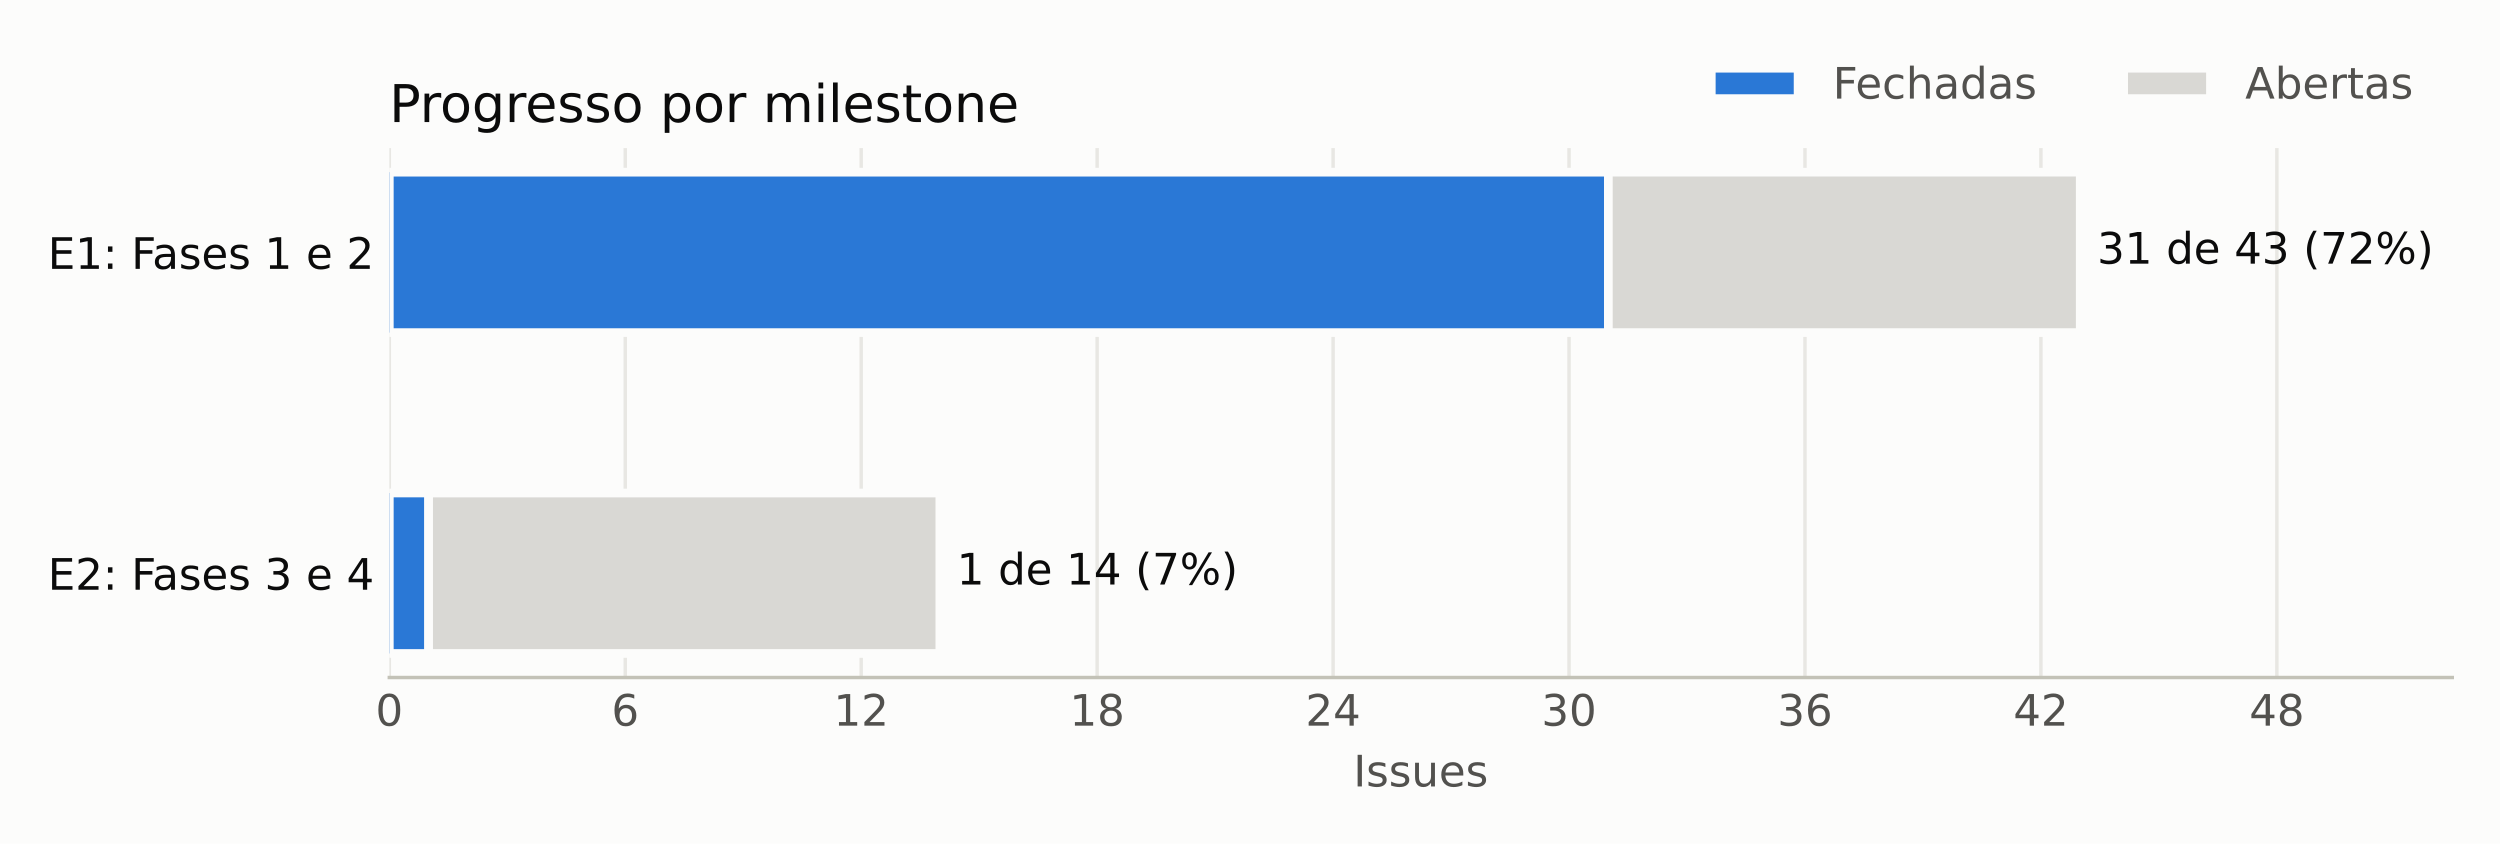
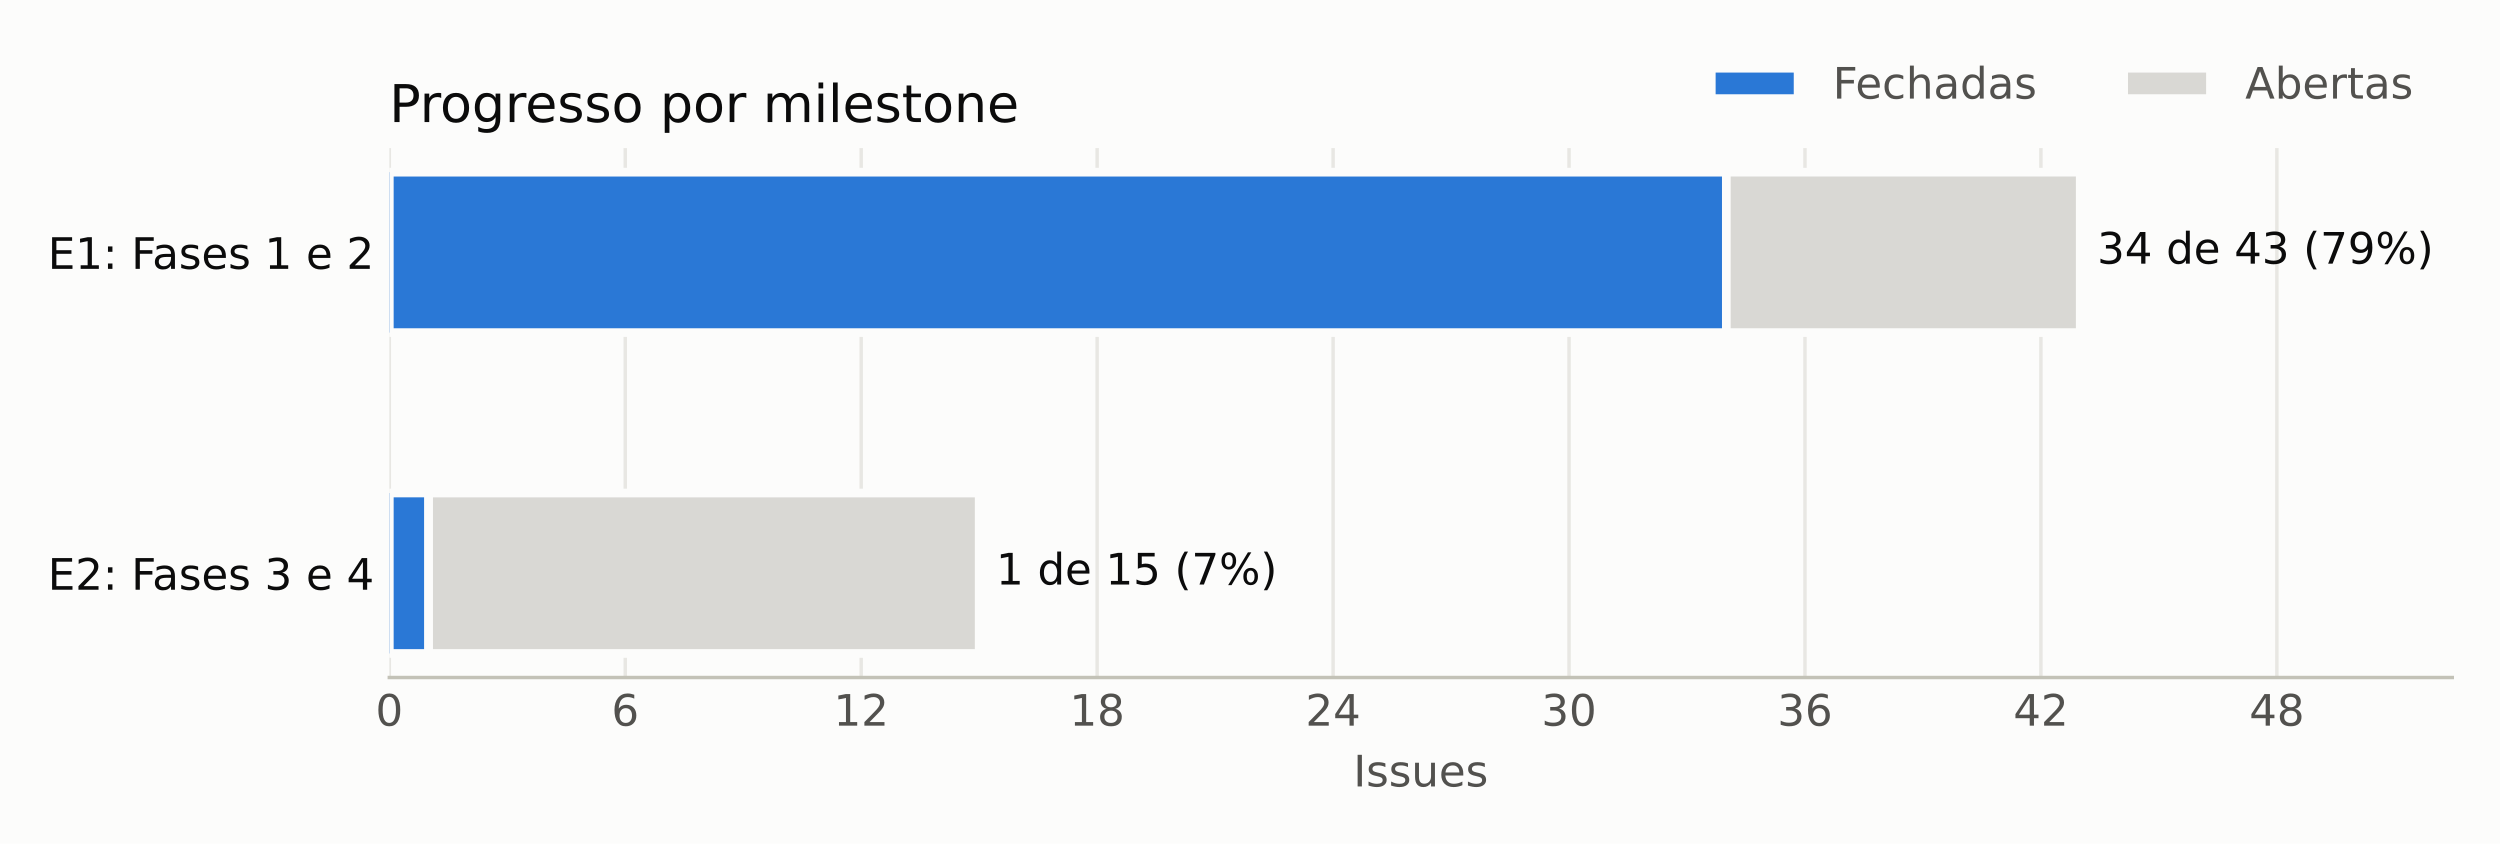
<svg xmlns="http://www.w3.org/2000/svg" xmlns:xlink="http://www.w3.org/1999/xlink" width="576pt" height="194.4pt" viewBox="0 0 576 194.4" version="1.1">
  <defs>
    <style type="text/css">*{stroke-linejoin: round; stroke-linecap: butt}</style>
  </defs>
  <g id="figure_1">
    <g id="patch_1">
      <path d="M 0 194.4  L 576 194.4  L 576 0  L 0 0  z " style="fill: #fcfcfb" />
    </g>
    <g id="axes_1">
      <g id="patch_2">
        <path d="M 89.698 156.1  L 564.999 156.1  L 564.999 34.122  L 89.698 34.122  z " style="fill: #fcfcfb" />
      </g>
      <g id="matplotlib.axis_1">
        <g id="xtick_1">
          <g id="line2d_1">
-             <path d="M 89.698 156.1  L 89.698 34.122  " clip-path="url(#p7857c67b3a)" style="fill: none; stroke: #e8e7e3; stroke-width: 0.8; stroke-linecap: square" />
+             <path d="M 89.698 156.1  L 89.698 34.122  " clip-path="url(#p827edf6797)" style="fill: none; stroke: #e8e7e3; stroke-width: 0.8; stroke-linecap: square" />
          </g>
          <g id="line2d_2" />
          <g id="text_1">
            <g style="fill: #52514e" transform="translate(86.51625 167.1977) scale(0.1 -0.1)">
              <defs>
                <path id="DejaVuSans-13" d="M 2034 4250  Q 1547 4250 1301 3770  Q 1056 3291 1056 2328  Q 1056 1369 1301 889  Q 1547 409 2034 409  Q 2525 409 2770 889  Q 3016 1369 3016 2328  Q 3016 3291 2770 3770  Q 2525 4250 2034 4250  z M 2034 4750  Q 2819 4750 3233 4129  Q 3647 3509 3647 2328  Q 3647 1150 3233 529  Q 2819 -91 2034 -91  Q 1250 -91 836 529  Q 422 1150 422 2328  Q 422 3509 836 4129  Q 1250 4750 2034 4750  z " transform="scale(0.015625)" />
              </defs>
              <use xlink:href="#DejaVuSans-13" />
            </g>
          </g>
        </g>
        <g id="xtick_2">
          <g id="line2d_3">
-             <path d="M 144.059 156.1  L 144.059 34.122  " clip-path="url(#p7857c67b3a)" style="fill: none; stroke: #e8e7e3; stroke-width: 0.8; stroke-linecap: square" />
+             <path d="M 144.059 156.1  L 144.059 34.122  " clip-path="url(#p827edf6797)" style="fill: none; stroke: #e8e7e3; stroke-width: 0.8; stroke-linecap: square" />
          </g>
          <g id="line2d_4" />
          <g id="text_2">
            <g style="fill: #52514e" transform="translate(140.8779 167.1977) scale(0.1 -0.1)">
              <defs>
                <path id="DejaVuSans-19" d="M 2113 2584  Q 1688 2584 1439 2293  Q 1191 2003 1191 1497  Q 1191 994 1439 701  Q 1688 409 2113 409  Q 2538 409 2786 701  Q 3034 994 3034 1497  Q 3034 2003 2786 2293  Q 2538 2584 2113 2584  z M 3366 4563  L 3366 3988  Q 3128 4100 2886 4159  Q 2644 4219 2406 4219  Q 1781 4219 1451 3797  Q 1122 3375 1075 2522  Q 1259 2794 1537 2939  Q 1816 3084 2150 3084  Q 2853 3084 3261 2657  Q 3669 2231 3669 1497  Q 3669 778 3244 343  Q 2819 -91 2113 -91  Q 1303 -91 875 529  Q 447 1150 447 2328  Q 447 3434 972 4092  Q 1497 4750 2381 4750  Q 2619 4750 2861 4703  Q 3103 4656 3366 4563  z " transform="scale(0.015625)" />
              </defs>
              <use xlink:href="#DejaVuSans-19" />
            </g>
          </g>
        </g>
        <g id="xtick_3">
          <g id="line2d_5">
-             <path d="M 198.421 156.1  L 198.421 34.122  " clip-path="url(#p7857c67b3a)" style="fill: none; stroke: #e8e7e3; stroke-width: 0.8; stroke-linecap: square" />
+             <path d="M 198.421 156.1  L 198.421 34.122  " clip-path="url(#p827edf6797)" style="fill: none; stroke: #e8e7e3; stroke-width: 0.8; stroke-linecap: square" />
          </g>
          <g id="line2d_6" />
          <g id="text_3">
            <g style="fill: #52514e" transform="translate(192.0583 167.1977) scale(0.1 -0.1)">
              <defs>
                <path id="DejaVuSans-14" d="M 794 531  L 1825 531  L 1825 4091  L 703 3866  L 703 4441  L 1819 4666  L 2450 4666  L 2450 531  L 3481 531  L 3481 0  L 794 0  L 794 531  z " transform="scale(0.015625)" />
                <path id="DejaVuSans-15" d="M 1228 531  L 3431 531  L 3431 0  L 469 0  L 469 531  Q 828 903 1448 1529  Q 2069 2156 2228 2338  Q 2531 2678 2651 2914  Q 2772 3150 2772 3378  Q 2772 3750 2511 3984  Q 2250 4219 1831 4219  Q 1534 4219 1204 4116  Q 875 4013 500 3803  L 500 4441  Q 881 4594 1212 4672  Q 1544 4750 1819 4750  Q 2544 4750 2975 4387  Q 3406 4025 3406 3419  Q 3406 3131 3298 2873  Q 3191 2616 2906 2266  Q 2828 2175 2409 1742  Q 1991 1309 1228 531  z " transform="scale(0.015625)" />
              </defs>
              <use xlink:href="#DejaVuSans-14" />
              <use xlink:href="#DejaVuSans-15" transform="translate(63.625 0)" />
            </g>
          </g>
        </g>
        <g id="xtick_4">
          <g id="line2d_7">
-             <path d="M 252.782 156.1  L 252.782 34.122  " clip-path="url(#p7857c67b3a)" style="fill: none; stroke: #e8e7e3; stroke-width: 0.8; stroke-linecap: square" />
+             <path d="M 252.782 156.1  L 252.782 34.122  " clip-path="url(#p827edf6797)" style="fill: none; stroke: #e8e7e3; stroke-width: 0.8; stroke-linecap: square" />
          </g>
          <g id="line2d_8" />
          <g id="text_4">
            <g style="fill: #52514e" transform="translate(246.4199 167.1977) scale(0.1 -0.1)">
              <defs>
                <path id="DejaVuSans-1b" d="M 2034 2216  Q 1584 2216 1326 1975  Q 1069 1734 1069 1313  Q 1069 891 1326 650  Q 1584 409 2034 409  Q 2484 409 2743 651  Q 3003 894 3003 1313  Q 3003 1734 2745 1975  Q 2488 2216 2034 2216  z M 1403 2484  Q 997 2584 770 2862  Q 544 3141 544 3541  Q 544 4100 942 4425  Q 1341 4750 2034 4750  Q 2731 4750 3128 4425  Q 3525 4100 3525 3541  Q 3525 3141 3298 2862  Q 3072 2584 2669 2484  Q 3125 2378 3379 2068  Q 3634 1759 3634 1313  Q 3634 634 3220 271  Q 2806 -91 2034 -91  Q 1263 -91 848 271  Q 434 634 434 1313  Q 434 1759 690 2068  Q 947 2378 1403 2484  z M 1172 3481  Q 1172 3119 1398 2916  Q 1625 2713 2034 2713  Q 2441 2713 2670 2916  Q 2900 3119 2900 3481  Q 2900 3844 2670 4047  Q 2441 4250 2034 4250  Q 1625 4250 1398 4047  Q 1172 3844 1172 3481  z " transform="scale(0.015625)" />
              </defs>
              <use xlink:href="#DejaVuSans-14" />
              <use xlink:href="#DejaVuSans-1b" transform="translate(63.625 0)" />
            </g>
          </g>
        </g>
        <g id="xtick_5">
          <g id="line2d_9">
-             <path d="M 307.144 156.1  L 307.144 34.122  " clip-path="url(#p7857c67b3a)" style="fill: none; stroke: #e8e7e3; stroke-width: 0.8; stroke-linecap: square" />
+             <path d="M 307.144 156.1  L 307.144 34.122  " clip-path="url(#p827edf6797)" style="fill: none; stroke: #e8e7e3; stroke-width: 0.8; stroke-linecap: square" />
          </g>
          <g id="line2d_10" />
          <g id="text_5">
            <g style="fill: #52514e" transform="translate(300.7815 167.1977) scale(0.1 -0.1)">
              <defs>
                <path id="DejaVuSans-17" d="M 2419 4116  L 825 1625  L 2419 1625  L 2419 4116  z M 2253 4666  L 3047 4666  L 3047 1625  L 3713 1625  L 3713 1100  L 3047 1100  L 3047 0  L 2419 0  L 2419 1100  L 313 1100  L 313 1709  L 2253 4666  z " transform="scale(0.015625)" />
              </defs>
              <use xlink:href="#DejaVuSans-15" />
              <use xlink:href="#DejaVuSans-17" transform="translate(63.625 0)" />
            </g>
          </g>
        </g>
        <g id="xtick_6">
          <g id="line2d_11">
-             <path d="M 361.506 156.1  L 361.506 34.122  " clip-path="url(#p7857c67b3a)" style="fill: none; stroke: #e8e7e3; stroke-width: 0.8; stroke-linecap: square" />
+             <path d="M 361.506 156.1  L 361.506 34.122  " clip-path="url(#p827edf6797)" style="fill: none; stroke: #e8e7e3; stroke-width: 0.8; stroke-linecap: square" />
          </g>
          <g id="line2d_12" />
          <g id="text_6">
            <g style="fill: #52514e" transform="translate(355.1431 167.1977) scale(0.1 -0.1)">
              <defs>
                <path id="DejaVuSans-16" d="M 2597 2516  Q 3050 2419 3304 2112  Q 3559 1806 3559 1356  Q 3559 666 3084 287  Q 2609 -91 1734 -91  Q 1441 -91 1130 -33  Q 819 25 488 141  L 488 750  Q 750 597 1062 519  Q 1375 441 1716 441  Q 2309 441 2620 675  Q 2931 909 2931 1356  Q 2931 1769 2642 2001  Q 2353 2234 1838 2234  L 1294 2234  L 1294 2753  L 1863 2753  Q 2328 2753 2575 2939  Q 2822 3125 2822 3475  Q 2822 3834 2567 4026  Q 2313 4219 1838 4219  Q 1578 4219 1281 4162  Q 984 4106 628 3988  L 628 4550  Q 988 4650 1302 4700  Q 1616 4750 1894 4750  Q 2613 4750 3031 4423  Q 3450 4097 3450 3541  Q 3450 3153 3228 2886  Q 3006 2619 2597 2516  z " transform="scale(0.015625)" />
              </defs>
              <use xlink:href="#DejaVuSans-16" />
              <use xlink:href="#DejaVuSans-13" transform="translate(63.625 0)" />
            </g>
          </g>
        </g>
        <g id="xtick_7">
          <g id="line2d_13">
-             <path d="M 415.867 156.1  L 415.867 34.122  " clip-path="url(#p7857c67b3a)" style="fill: none; stroke: #e8e7e3; stroke-width: 0.8; stroke-linecap: square" />
+             <path d="M 415.867 156.1  L 415.867 34.122  " clip-path="url(#p827edf6797)" style="fill: none; stroke: #e8e7e3; stroke-width: 0.8; stroke-linecap: square" />
          </g>
          <g id="line2d_14" />
          <g id="text_7">
            <g style="fill: #52514e" transform="translate(409.5048 167.1977) scale(0.1 -0.1)">
              <use xlink:href="#DejaVuSans-16" />
              <use xlink:href="#DejaVuSans-19" transform="translate(63.625 0)" />
            </g>
          </g>
        </g>
        <g id="xtick_8">
          <g id="line2d_15">
-             <path d="M 470.229 156.1  L 470.229 34.122  " clip-path="url(#p7857c67b3a)" style="fill: none; stroke: #e8e7e3; stroke-width: 0.8; stroke-linecap: square" />
+             <path d="M 470.229 156.1  L 470.229 34.122  " clip-path="url(#p827edf6797)" style="fill: none; stroke: #e8e7e3; stroke-width: 0.8; stroke-linecap: square" />
          </g>
          <g id="line2d_16" />
          <g id="text_8">
            <g style="fill: #52514e" transform="translate(463.8664 167.1977) scale(0.1 -0.1)">
              <use xlink:href="#DejaVuSans-17" />
              <use xlink:href="#DejaVuSans-15" transform="translate(63.625 0)" />
            </g>
          </g>
        </g>
        <g id="xtick_9">
          <g id="line2d_17">
-             <path d="M 524.591 156.1  L 524.591 34.122  " clip-path="url(#p7857c67b3a)" style="fill: none; stroke: #e8e7e3; stroke-width: 0.8; stroke-linecap: square" />
+             <path d="M 524.591 156.1  L 524.591 34.122  " clip-path="url(#p827edf6797)" style="fill: none; stroke: #e8e7e3; stroke-width: 0.8; stroke-linecap: square" />
          </g>
          <g id="line2d_18" />
          <g id="text_9">
            <g style="fill: #52514e" transform="translate(518.228 167.1977) scale(0.1 -0.1)">
              <use xlink:href="#DejaVuSans-17" />
              <use xlink:href="#DejaVuSans-1b" transform="translate(63.625 0)" />
            </g>
          </g>
        </g>
        <g id="text_10">
          <g style="fill: #52514e" transform="translate(311.814 181.1977) scale(0.1 -0.1)">
            <defs>
              <path id="DejaVuSans-2c" d="M 628 4666  L 1259 4666  L 1259 0  L 628 0  L 628 4666  z " transform="scale(0.015625)" />
              <path id="DejaVuSans-56" d="M 2834 3397  L 2834 2853  Q 2591 2978 2328 3040  Q 2066 3103 1784 3103  Q 1356 3103 1142 2972  Q 928 2841 928 2578  Q 928 2378 1081 2264  Q 1234 2150 1697 2047  L 1894 2003  Q 2506 1872 2764 1633  Q 3022 1394 3022 966  Q 3022 478 2636 193  Q 2250 -91 1575 -91  Q 1294 -91 989 -36  Q 684 19 347 128  L 347 722  Q 666 556 975 473  Q 1284 391 1588 391  Q 1994 391 2212 530  Q 2431 669 2431 922  Q 2431 1156 2273 1281  Q 2116 1406 1581 1522  L 1381 1569  Q 847 1681 609 1914  Q 372 2147 372 2553  Q 372 3047 722 3315  Q 1072 3584 1716 3584  Q 2034 3584 2315 3537  Q 2597 3491 2834 3397  z " transform="scale(0.015625)" />
              <path id="DejaVuSans-58" d="M 544 1381  L 544 3500  L 1119 3500  L 1119 1403  Q 1119 906 1312 657  Q 1506 409 1894 409  Q 2359 409 2629 706  Q 2900 1003 2900 1516  L 2900 3500  L 3475 3500  L 3475 0  L 2900 0  L 2900 538  Q 2691 219 2414 64  Q 2138 -91 1772 -91  Q 1169 -91 856 284  Q 544 659 544 1381  z M 1991 3584  L 1991 3584  z " transform="scale(0.015625)" />
              <path id="DejaVuSans-48" d="M 3597 1894  L 3597 1613  L 953 1613  Q 991 1019 1311 708  Q 1631 397 2203 397  Q 2534 397 2845 478  Q 3156 559 3463 722  L 3463 178  Q 3153 47 2828 -22  Q 2503 -91 2169 -91  Q 1331 -91 842 396  Q 353 884 353 1716  Q 353 2575 817 3079  Q 1281 3584 2069 3584  Q 2775 3584 3186 3129  Q 3597 2675 3597 1894  z M 3022 2063  Q 3016 2534 2758 2815  Q 2500 3097 2075 3097  Q 1594 3097 1305 2825  Q 1016 2553 972 2059  L 3022 2063  z " transform="scale(0.015625)" />
            </defs>
            <use xlink:href="#DejaVuSans-2c" />
            <use xlink:href="#DejaVuSans-56" transform="translate(29.5 0)" />
            <use xlink:href="#DejaVuSans-56" transform="translate(81.59375 0)" />
            <use xlink:href="#DejaVuSans-58" transform="translate(133.6875 0)" />
            <use xlink:href="#DejaVuSans-48" transform="translate(197.0625 0)" />
            <use xlink:href="#DejaVuSans-56" transform="translate(258.5938 0)" />
          </g>
        </g>
      </g>
      <g id="matplotlib.axis_2">
        <g id="ytick_1">
          <g id="line2d_19" />
          <g id="text_11">
            <g style="fill: #0b0b0b" transform="translate(11.0225 135.8729) scale(0.1 -0.1)">
              <defs>
                <path id="DejaVuSans-28" d="M 628 4666  L 3578 4666  L 3578 4134  L 1259 4134  L 1259 2753  L 3481 2753  L 3481 2222  L 1259 2222  L 1259 531  L 3634 531  L 3634 0  L 628 0  L 628 4666  z " transform="scale(0.015625)" />
                <path id="DejaVuSans-1d" d="M 750 794  L 1409 794  L 1409 0  L 750 0  L 750 794  z M 750 3309  L 1409 3309  L 1409 2516  L 750 2516  L 750 3309  z " transform="scale(0.015625)" />
                <path id="DejaVuSans-3" transform="scale(0.015625)" />
                <path id="DejaVuSans-29" d="M 628 4666  L 3309 4666  L 3309 4134  L 1259 4134  L 1259 2759  L 3109 2759  L 3109 2228  L 1259 2228  L 1259 0  L 628 0  L 628 4666  z " transform="scale(0.015625)" />
                <path id="DejaVuSans-44" d="M 2194 1759  Q 1497 1759 1228 1600  Q 959 1441 959 1056  Q 959 750 1161 570  Q 1363 391 1709 391  Q 2188 391 2477 730  Q 2766 1069 2766 1631  L 2766 1759  L 2194 1759  z M 3341 1997  L 3341 0  L 2766 0  L 2766 531  Q 2569 213 2275 61  Q 1981 -91 1556 -91  Q 1019 -91 701 211  Q 384 513 384 1019  Q 384 1609 779 1909  Q 1175 2209 1959 2209  L 2766 2209  L 2766 2266  Q 2766 2663 2505 2880  Q 2244 3097 1772 3097  Q 1472 3097 1187 3025  Q 903 2953 641 2809  L 641 3341  Q 956 3463 1253 3523  Q 1550 3584 1831 3584  Q 2591 3584 2966 3190  Q 3341 2797 3341 1997  z " transform="scale(0.015625)" />
              </defs>
              <use xlink:href="#DejaVuSans-28" />
              <use xlink:href="#DejaVuSans-15" transform="translate(63.1875 0)" />
              <use xlink:href="#DejaVuSans-1d" transform="translate(126.8125 0)" />
              <use xlink:href="#DejaVuSans-3" transform="translate(160.5 0)" />
              <use xlink:href="#DejaVuSans-29" transform="translate(192.2812 0)" />
              <use xlink:href="#DejaVuSans-44" transform="translate(240.625 0)" />
              <use xlink:href="#DejaVuSans-56" transform="translate(301.9062 0)" />
              <use xlink:href="#DejaVuSans-48" transform="translate(354 0)" />
              <use xlink:href="#DejaVuSans-56" transform="translate(415.5312 0)" />
              <use xlink:href="#DejaVuSans-3" transform="translate(467.625 0)" />
              <use xlink:href="#DejaVuSans-16" transform="translate(499.4062 0)" />
              <use xlink:href="#DejaVuSans-3" transform="translate(563.0312 0)" />
              <use xlink:href="#DejaVuSans-48" transform="translate(594.8125 0)" />
              <use xlink:href="#DejaVuSans-3" transform="translate(656.3438 0)" />
              <use xlink:href="#DejaVuSans-17" transform="translate(688.125 0)" />
            </g>
          </g>
        </g>
        <g id="ytick_2">
          <g id="line2d_20" />
          <g id="text_12">
            <g style="fill: #0b0b0b" transform="translate(11.0225 61.94707) scale(0.1 -0.1)">
              <use xlink:href="#DejaVuSans-28" />
              <use xlink:href="#DejaVuSans-14" transform="translate(63.1875 0)" />
              <use xlink:href="#DejaVuSans-1d" transform="translate(126.8125 0)" />
              <use xlink:href="#DejaVuSans-3" transform="translate(160.5 0)" />
              <use xlink:href="#DejaVuSans-29" transform="translate(192.2812 0)" />
              <use xlink:href="#DejaVuSans-44" transform="translate(240.625 0)" />
              <use xlink:href="#DejaVuSans-56" transform="translate(301.9062 0)" />
              <use xlink:href="#DejaVuSans-48" transform="translate(354 0)" />
              <use xlink:href="#DejaVuSans-56" transform="translate(415.5312 0)" />
              <use xlink:href="#DejaVuSans-3" transform="translate(467.625 0)" />
              <use xlink:href="#DejaVuSans-14" transform="translate(499.4062 0)" />
              <use xlink:href="#DejaVuSans-3" transform="translate(563.0312 0)" />
              <use xlink:href="#DejaVuSans-48" transform="translate(594.8125 0)" />
              <use xlink:href="#DejaVuSans-3" transform="translate(656.3438 0)" />
              <use xlink:href="#DejaVuSans-15" transform="translate(688.125 0)" />
            </g>
          </g>
        </g>
      </g>
      <g id="patch_3">
-         <path d="M 89.698 150.556  L 98.758 150.556  L 98.758 113.593  L 89.698 113.593  z " clip-path="url(#p7857c67b3a)" style="fill: #2a78d6; stroke: #fcfcfb; stroke-width: 2; stroke-linejoin: miter" />
+         <path d="M 89.698 150.556  L 98.758 150.556  L 98.758 113.593  L 89.698 113.593  z " clip-path="url(#p827edf6797)" style="fill: #2a78d6; stroke: #fcfcfb; stroke-width: 2; stroke-linejoin: miter" />
      </g>
      <g id="patch_4">
-         <path d="M 89.698 76.63  L 370.566 76.63  L 370.566 39.667  L 89.698 39.667  z " clip-path="url(#p7857c67b3a)" style="fill: #2a78d6; stroke: #fcfcfb; stroke-width: 2; stroke-linejoin: miter" />
+         <path d="M 89.698 76.63  L 397.747 76.63  L 397.747 39.667  L 89.698 39.667  z " clip-path="url(#p827edf6797)" style="fill: #2a78d6; stroke: #fcfcfb; stroke-width: 2; stroke-linejoin: miter" />
      </g>
      <g id="patch_5">
-         <path d="M 98.758 150.556  L 216.541 150.556  L 216.541 113.593  L 98.758 113.593  z " clip-path="url(#p7857c67b3a)" style="fill: #d9d8d4; stroke: #fcfcfb; stroke-width: 2; stroke-linejoin: miter" />
+         <path d="M 98.758 150.556  L 225.602 150.556  L 225.602 113.593  L 98.758 113.593  z " clip-path="url(#p827edf6797)" style="fill: #d9d8d4; stroke: #fcfcfb; stroke-width: 2; stroke-linejoin: miter" />
      </g>
      <g id="patch_6">
-         <path d="M 370.566 76.63  L 479.289 76.63  L 479.289 39.667  L 370.566 39.667  z " clip-path="url(#p7857c67b3a)" style="fill: #d9d8d4; stroke: #fcfcfb; stroke-width: 2; stroke-linejoin: miter" />
+         <path d="M 397.747 76.63  L 479.289 76.63  L 479.289 39.667  L 397.747 39.667  z " clip-path="url(#p827edf6797)" style="fill: #d9d8d4; stroke: #fcfcfb; stroke-width: 2; stroke-linejoin: miter" />
      </g>
      <g id="patch_7">
        <path d="M 89.698 156.1  L 564.999 156.1  " style="fill: none; stroke: #c3c2b7; stroke-width: 0.8; stroke-linejoin: miter; stroke-linecap: square" />
      </g>
      <g id="text_13">
-         <g style="fill: #0b0b0b" transform="translate(220.4372 134.6721) scale(0.1 -0.1)">
+         <g style="fill: #0b0b0b" transform="translate(229.4975 134.6721) scale(0.1 -0.1)">
          <defs>
            <path id="DejaVuSans-47" d="M 2906 2969  L 2906 4863  L 3481 4863  L 3481 0  L 2906 0  L 2906 525  Q 2725 213 2448 61  Q 2172 -91 1784 -91  Q 1150 -91 751 415  Q 353 922 353 1747  Q 353 2572 751 3078  Q 1150 3584 1784 3584  Q 2172 3584 2448 3432  Q 2725 3281 2906 2969  z M 947 1747  Q 947 1113 1208 752  Q 1469 391 1925 391  Q 2381 391 2643 752  Q 2906 1113 2906 1747  Q 2906 2381 2643 2742  Q 2381 3103 1925 3103  Q 1469 3103 1208 2742  Q 947 2381 947 1747  z " transform="scale(0.015625)" />
+             <path id="DejaVuSans-18" d="M 691 4666  L 3169 4666  L 3169 4134  L 1269 4134  L 1269 2991  Q 1406 3038 1543 3061  Q 1681 3084 1819 3084  Q 2600 3084 3056 2656  Q 3513 2228 3513 1497  Q 3513 744 3044 326  Q 2575 -91 1722 -91  Q 1428 -91 1123 -41  Q 819 9 494 109  L 494 744  Q 775 591 1075 516  Q 1375 441 1709 441  Q 2250 441 2565 725  Q 2881 1009 2881 1497  Q 2881 1984 2565 2268  Q 2250 2553 1709 2553  Q 1456 2553 1204 2497  Q 953 2441 691 2322  L 691 4666  z " transform="scale(0.015625)" />
            <path id="DejaVuSans-b" d="M 1984 4856  Q 1566 4138 1362 3434  Q 1159 2731 1159 2009  Q 1159 1288 1364 580  Q 1569 -128 1984 -844  L 1484 -844  Q 1016 -109 783 600  Q 550 1309 550 2009  Q 550 2706 781 3412  Q 1013 4119 1484 4856  L 1984 4856  z " transform="scale(0.015625)" />
            <path id="DejaVuSans-1a" d="M 525 4666  L 3525 4666  L 3525 4397  L 1831 0  L 1172 0  L 2766 4134  L 525 4134  L 525 4666  z " transform="scale(0.015625)" />
            <path id="DejaVuSans-8" d="M 4653 2053  Q 4381 2053 4226 1822  Q 4072 1591 4072 1178  Q 4072 772 4226 539  Q 4381 306 4653 306  Q 4919 306 5073 539  Q 5228 772 5228 1178  Q 5228 1588 5073 1820  Q 4919 2053 4653 2053  z M 4653 2450  Q 5147 2450 5437 2106  Q 5728 1763 5728 1178  Q 5728 594 5436 251  Q 5144 -91 4653 -91  Q 4153 -91 3862 251  Q 3572 594 3572 1178  Q 3572 1766 3864 2108  Q 4156 2450 4653 2450  z M 1428 4353  Q 1159 4353 1004 4120  Q 850 3888 850 3481  Q 850 3069 1003 2837  Q 1156 2606 1428 2606  Q 1700 2606 1854 2837  Q 2009 3069 2009 3481  Q 2009 3884 1853 4118  Q 1697 4353 1428 4353  z M 4250 4750  L 4750 4750  L 1831 -91  L 1331 -91  L 4250 4750  z M 1428 4750  Q 1922 4750 2215 4408  Q 2509 4066 2509 3481  Q 2509 2891 2217 2550  Q 1925 2209 1428 2209  Q 931 2209 642 2551  Q 353 2894 353 3481  Q 353 4063 643 4406  Q 934 4750 1428 4750  z " transform="scale(0.015625)" />
            <path id="DejaVuSans-c" d="M 513 4856  L 1013 4856  Q 1481 4119 1714 3412  Q 1947 2706 1947 2009  Q 1947 1309 1714 600  Q 1481 -109 1013 -844  L 513 -844  Q 928 -128 1133 580  Q 1338 1288 1338 2009  Q 1338 2731 1133 3434  Q 928 4138 513 4856  z " transform="scale(0.015625)" />
          </defs>
          <use xlink:href="#DejaVuSans-14" />
          <use xlink:href="#DejaVuSans-3" transform="translate(63.625 0)" />
          <use xlink:href="#DejaVuSans-47" transform="translate(95.40625 0)" />
          <use xlink:href="#DejaVuSans-48" transform="translate(158.8906 0)" />
          <use xlink:href="#DejaVuSans-3" transform="translate(220.4219 0)" />
          <use xlink:href="#DejaVuSans-14" transform="translate(252.2031 0)" />
-           <use xlink:href="#DejaVuSans-17" transform="translate(315.8281 0)" />
+           <use xlink:href="#DejaVuSans-18" transform="translate(315.8281 0)" />
          <use xlink:href="#DejaVuSans-3" transform="translate(379.4531 0)" />
          <use xlink:href="#DejaVuSans-b" transform="translate(411.2344 0)" />
          <use xlink:href="#DejaVuSans-1a" transform="translate(450.25 0)" />
          <use xlink:href="#DejaVuSans-8" transform="translate(513.875 0)" />
          <use xlink:href="#DejaVuSans-c" transform="translate(608.8906 0)" />
        </g>
      </g>
      <g id="text_14">
        <g style="fill: #0b0b0b" transform="translate(483.1851 60.74629) scale(0.1 -0.1)">
+           <defs>
+             <path id="DejaVuSans-1c" d="M 703 97  L 703 672  Q 941 559 1184 500  Q 1428 441 1663 441  Q 2288 441 2617 861  Q 2947 1281 2994 2138  Q 2813 1869 2534 1725  Q 2256 1581 1919 1581  Q 1219 1581 811 2004  Q 403 2428 403 3163  Q 403 3881 828 4315  Q 1253 4750 1959 4750  Q 2769 4750 3195 4129  Q 3622 3509 3622 2328  Q 3622 1225 3098 567  Q 2575 -91 1691 -91  Q 1453 -91 1209 -44  Q 966 3 703 97  z M 1959 2075  Q 2384 2075 2632 2365  Q 2881 2656 2881 3163  Q 2881 3666 2632 3958  Q 2384 4250 1959 4250  Q 1534 4250 1286 3958  Q 1038 3666 1038 3163  Q 1038 2656 1286 2365  Q 1534 2075 1959 2075  z " transform="scale(0.015625)" />
+           </defs>
          <use xlink:href="#DejaVuSans-16" />
-           <use xlink:href="#DejaVuSans-14" transform="translate(63.625 0)" />
+           <use xlink:href="#DejaVuSans-17" transform="translate(63.625 0)" />
          <use xlink:href="#DejaVuSans-3" transform="translate(127.25 0)" />
          <use xlink:href="#DejaVuSans-47" transform="translate(159.0312 0)" />
          <use xlink:href="#DejaVuSans-48" transform="translate(222.5156 0)" />
          <use xlink:href="#DejaVuSans-3" transform="translate(284.0469 0)" />
          <use xlink:href="#DejaVuSans-17" transform="translate(315.8281 0)" />
          <use xlink:href="#DejaVuSans-16" transform="translate(379.4531 0)" />
          <use xlink:href="#DejaVuSans-3" transform="translate(443.0781 0)" />
          <use xlink:href="#DejaVuSans-b" transform="translate(474.8594 0)" />
          <use xlink:href="#DejaVuSans-1a" transform="translate(513.875 0)" />
-           <use xlink:href="#DejaVuSans-15" transform="translate(577.5 0)" />
+           <use xlink:href="#DejaVuSans-1c" transform="translate(577.5 0)" />
          <use xlink:href="#DejaVuSans-8" transform="translate(641.125 0)" />
          <use xlink:href="#DejaVuSans-c" transform="translate(736.1406 0)" />
        </g>
      </g>
      <g id="text_15">
        <g style="fill: #0b0b0b" transform="translate(89.6975 28.12234) scale(0.12 -0.12)">
          <defs>
            <path id="DejaVuSans-33" d="M 1259 4147  L 1259 2394  L 2053 2394  Q 2494 2394 2734 2622  Q 2975 2850 2975 3272  Q 2975 3691 2734 3919  Q 2494 4147 2053 4147  L 1259 4147  z M 628 4666  L 2053 4666  Q 2838 4666 3239 4311  Q 3641 3956 3641 3272  Q 3641 2581 3239 2228  Q 2838 1875 2053 1875  L 1259 1875  L 1259 0  L 628 0  L 628 4666  z " transform="scale(0.015625)" />
            <path id="DejaVuSans-55" d="M 2631 2963  Q 2534 3019 2420 3045  Q 2306 3072 2169 3072  Q 1681 3072 1420 2755  Q 1159 2438 1159 1844  L 1159 0  L 581 0  L 581 3500  L 1159 3500  L 1159 2956  Q 1341 3275 1631 3429  Q 1922 3584 2338 3584  Q 2397 3584 2469 3576  Q 2541 3569 2628 3553  L 2631 2963  z " transform="scale(0.015625)" />
            <path id="DejaVuSans-52" d="M 1959 3097  Q 1497 3097 1228 2736  Q 959 2375 959 1747  Q 959 1119 1226 758  Q 1494 397 1959 397  Q 2419 397 2687 759  Q 2956 1122 2956 1747  Q 2956 2369 2687 2733  Q 2419 3097 1959 3097  z M 1959 3584  Q 2709 3584 3137 3096  Q 3566 2609 3566 1747  Q 3566 888 3137 398  Q 2709 -91 1959 -91  Q 1206 -91 779 398  Q 353 888 353 1747  Q 353 2609 779 3096  Q 1206 3584 1959 3584  z " transform="scale(0.015625)" />
            <path id="DejaVuSans-4a" d="M 2906 1791  Q 2906 2416 2648 2759  Q 2391 3103 1925 3103  Q 1463 3103 1205 2759  Q 947 2416 947 1791  Q 947 1169 1205 825  Q 1463 481 1925 481  Q 2391 481 2648 825  Q 2906 1169 2906 1791  z M 3481 434  Q 3481 -459 3084 -895  Q 2688 -1331 1869 -1331  Q 1566 -1331 1297 -1286  Q 1028 -1241 775 -1147  L 775 -588  Q 1028 -725 1275 -790  Q 1522 -856 1778 -856  Q 2344 -856 2625 -561  Q 2906 -266 2906 331  L 2906 616  Q 2728 306 2450 153  Q 2172 0 1784 0  Q 1141 0 747 490  Q 353 981 353 1791  Q 353 2603 747 3093  Q 1141 3584 1784 3584  Q 2172 3584 2450 3431  Q 2728 3278 2906 2969  L 2906 3500  L 3481 3500  L 3481 434  z " transform="scale(0.015625)" />
            <path id="DejaVuSans-53" d="M 1159 525  L 1159 -1331  L 581 -1331  L 581 3500  L 1159 3500  L 1159 2969  Q 1341 3281 1617 3432  Q 1894 3584 2278 3584  Q 2916 3584 3314 3078  Q 3713 2572 3713 1747  Q 3713 922 3314 415  Q 2916 -91 2278 -91  Q 1894 -91 1617 61  Q 1341 213 1159 525  z M 3116 1747  Q 3116 2381 2855 2742  Q 2594 3103 2138 3103  Q 1681 3103 1420 2742  Q 1159 2381 1159 1747  Q 1159 1113 1420 752  Q 1681 391 2138 391  Q 2594 391 2855 752  Q 3116 1113 3116 1747  z " transform="scale(0.015625)" />
            <path id="DejaVuSans-50" d="M 3328 2828  Q 3544 3216 3844 3400  Q 4144 3584 4550 3584  Q 5097 3584 5394 3201  Q 5691 2819 5691 2113  L 5691 0  L 5113 0  L 5113 2094  Q 5113 2597 4934 2840  Q 4756 3084 4391 3084  Q 3944 3084 3684 2787  Q 3425 2491 3425 1978  L 3425 0  L 2847 0  L 2847 2094  Q 2847 2600 2669 2842  Q 2491 3084 2119 3084  Q 1678 3084 1418 2786  Q 1159 2488 1159 1978  L 1159 0  L 581 0  L 581 3500  L 1159 3500  L 1159 2956  Q 1356 3278 1631 3431  Q 1906 3584 2284 3584  Q 2666 3584 2933 3390  Q 3200 3197 3328 2828  z " transform="scale(0.015625)" />
            <path id="DejaVuSans-4c" d="M 603 3500  L 1178 3500  L 1178 0  L 603 0  L 603 3500  z M 603 4863  L 1178 4863  L 1178 4134  L 603 4134  L 603 4863  z " transform="scale(0.015625)" />
            <path id="DejaVuSans-4f" d="M 603 4863  L 1178 4863  L 1178 0  L 603 0  L 603 4863  z " transform="scale(0.015625)" />
            <path id="DejaVuSans-57" d="M 1172 4494  L 1172 3500  L 2356 3500  L 2356 3053  L 1172 3053  L 1172 1153  Q 1172 725 1289 603  Q 1406 481 1766 481  L 2356 481  L 2356 0  L 1766 0  Q 1100 0 847 248  Q 594 497 594 1153  L 594 3053  L 172 3053  L 172 3500  L 594 3500  L 594 4494  L 1172 4494  z " transform="scale(0.015625)" />
            <path id="DejaVuSans-51" d="M 3513 2113  L 3513 0  L 2938 0  L 2938 2094  Q 2938 2591 2744 2837  Q 2550 3084 2163 3084  Q 1697 3084 1428 2787  Q 1159 2491 1159 1978  L 1159 0  L 581 0  L 581 3500  L 1159 3500  L 1159 2956  Q 1366 3272 1645 3428  Q 1925 3584 2291 3584  Q 2894 3584 3203 3211  Q 3513 2838 3513 2113  z " transform="scale(0.015625)" />
          </defs>
          <use xlink:href="#DejaVuSans-33" />
          <use xlink:href="#DejaVuSans-55" transform="translate(58.54688 0)" />
          <use xlink:href="#DejaVuSans-52" transform="translate(97.45312 0)" />
          <use xlink:href="#DejaVuSans-4a" transform="translate(158.6406 0)" />
          <use xlink:href="#DejaVuSans-55" transform="translate(222.125 0)" />
          <use xlink:href="#DejaVuSans-48" transform="translate(261.0312 0)" />
          <use xlink:href="#DejaVuSans-56" transform="translate(322.5625 0)" />
          <use xlink:href="#DejaVuSans-56" transform="translate(374.6562 0)" />
          <use xlink:href="#DejaVuSans-52" transform="translate(426.75 0)" />
          <use xlink:href="#DejaVuSans-3" transform="translate(487.9375 0)" />
          <use xlink:href="#DejaVuSans-53" transform="translate(519.7188 0)" />
          <use xlink:href="#DejaVuSans-52" transform="translate(583.2031 0)" />
          <use xlink:href="#DejaVuSans-55" transform="translate(644.3906 0)" />
          <use xlink:href="#DejaVuSans-3" transform="translate(685.5 0)" />
          <use xlink:href="#DejaVuSans-50" transform="translate(717.2812 0)" />
          <use xlink:href="#DejaVuSans-4c" transform="translate(814.6875 0)" />
          <use xlink:href="#DejaVuSans-4f" transform="translate(842.4688 0)" />
          <use xlink:href="#DejaVuSans-48" transform="translate(870.25 0)" />
          <use xlink:href="#DejaVuSans-56" transform="translate(931.7812 0)" />
          <use xlink:href="#DejaVuSans-57" transform="translate(983.875 0)" />
          <use xlink:href="#DejaVuSans-52" transform="translate(1023.078 0)" />
          <use xlink:href="#DejaVuSans-51" transform="translate(1084.266 0)" />
          <use xlink:href="#DejaVuSans-48" transform="translate(1147.641 0)" />
        </g>
      </g>
      <g id="legend_1">
        <g id="patch_8">
          <path d="M 394.281 22.72  L 414.281 22.72  L 414.281 15.72  L 394.281 15.72  z " style="fill: #2a78d6; stroke: #fcfcfb; stroke-width: 2; stroke-linejoin: miter" />
        </g>
        <g id="text_16">
          <g style="fill: #52514e" transform="translate(422.2806 22.72) scale(0.1 -0.1)">
            <defs>
              <path id="DejaVuSans-46" d="M 3122 3366  L 3122 2828  Q 2878 2963 2633 3030  Q 2388 3097 2138 3097  Q 1578 3097 1268 2742  Q 959 2388 959 1747  Q 959 1106 1268 751  Q 1578 397 2138 397  Q 2388 397 2633 464  Q 2878 531 3122 666  L 3122 134  Q 2881 22 2623 -34  Q 2366 -91 2075 -91  Q 1284 -91 818 406  Q 353 903 353 1747  Q 353 2603 823 3093  Q 1294 3584 2113 3584  Q 2378 3584 2631 3529  Q 2884 3475 3122 3366  z " transform="scale(0.015625)" />
              <path id="DejaVuSans-4b" d="M 3513 2113  L 3513 0  L 2938 0  L 2938 2094  Q 2938 2591 2744 2837  Q 2550 3084 2163 3084  Q 1697 3084 1428 2787  Q 1159 2491 1159 1978  L 1159 0  L 581 0  L 581 4863  L 1159 4863  L 1159 2956  Q 1366 3272 1645 3428  Q 1925 3584 2291 3584  Q 2894 3584 3203 3211  Q 3513 2838 3513 2113  z " transform="scale(0.015625)" />
            </defs>
            <use xlink:href="#DejaVuSans-29" />
            <use xlink:href="#DejaVuSans-48" transform="translate(52.04688 0)" />
            <use xlink:href="#DejaVuSans-46" transform="translate(113.5781 0)" />
            <use xlink:href="#DejaVuSans-4b" transform="translate(168.5625 0)" />
            <use xlink:href="#DejaVuSans-44" transform="translate(231.9375 0)" />
            <use xlink:href="#DejaVuSans-47" transform="translate(293.2188 0)" />
            <use xlink:href="#DejaVuSans-44" transform="translate(356.7031 0)" />
            <use xlink:href="#DejaVuSans-56" transform="translate(417.9844 0)" />
          </g>
        </g>
        <g id="patch_9">
          <path d="M 489.288 22.72  L 509.288 22.72  L 509.288 15.72  L 489.288 15.72  z " style="fill: #d9d8d4; stroke: #fcfcfb; stroke-width: 2; stroke-linejoin: miter" />
        </g>
        <g id="text_17">
          <g style="fill: #52514e" transform="translate(517.2884 22.72) scale(0.1 -0.1)">
            <defs>
              <path id="DejaVuSans-24" d="M 2188 4044  L 1331 1722  L 3047 1722  L 2188 4044  z M 1831 4666  L 2547 4666  L 4325 0  L 3669 0  L 3244 1197  L 1141 1197  L 716 0  L 50 0  L 1831 4666  z " transform="scale(0.015625)" />
              <path id="DejaVuSans-45" d="M 3116 1747  Q 3116 2381 2855 2742  Q 2594 3103 2138 3103  Q 1681 3103 1420 2742  Q 1159 2381 1159 1747  Q 1159 1113 1420 752  Q 1681 391 2138 391  Q 2594 391 2855 752  Q 3116 1113 3116 1747  z M 1159 2969  Q 1341 3281 1617 3432  Q 1894 3584 2278 3584  Q 2916 3584 3314 3078  Q 3713 2572 3713 1747  Q 3713 922 3314 415  Q 2916 -91 2278 -91  Q 1894 -91 1617 61  Q 1341 213 1159 525  L 1159 0  L 581 0  L 581 4863  L 1159 4863  L 1159 2969  z " transform="scale(0.015625)" />
            </defs>
            <use xlink:href="#DejaVuSans-24" />
            <use xlink:href="#DejaVuSans-45" transform="translate(68.40625 0)" />
            <use xlink:href="#DejaVuSans-48" transform="translate(131.8906 0)" />
            <use xlink:href="#DejaVuSans-55" transform="translate(193.4219 0)" />
            <use xlink:href="#DejaVuSans-57" transform="translate(234.5312 0)" />
            <use xlink:href="#DejaVuSans-44" transform="translate(273.7344 0)" />
            <use xlink:href="#DejaVuSans-56" transform="translate(335.0156 0)" />
          </g>
        </g>
      </g>
    </g>
  </g>
  <defs>
-     <clipPath id="p7857c67b3a">
+     <clipPath id="p827edf6797">
      <rect x="89.698" y="34.122" width="475.302" height="121.978" />
    </clipPath>
  </defs>
</svg>
